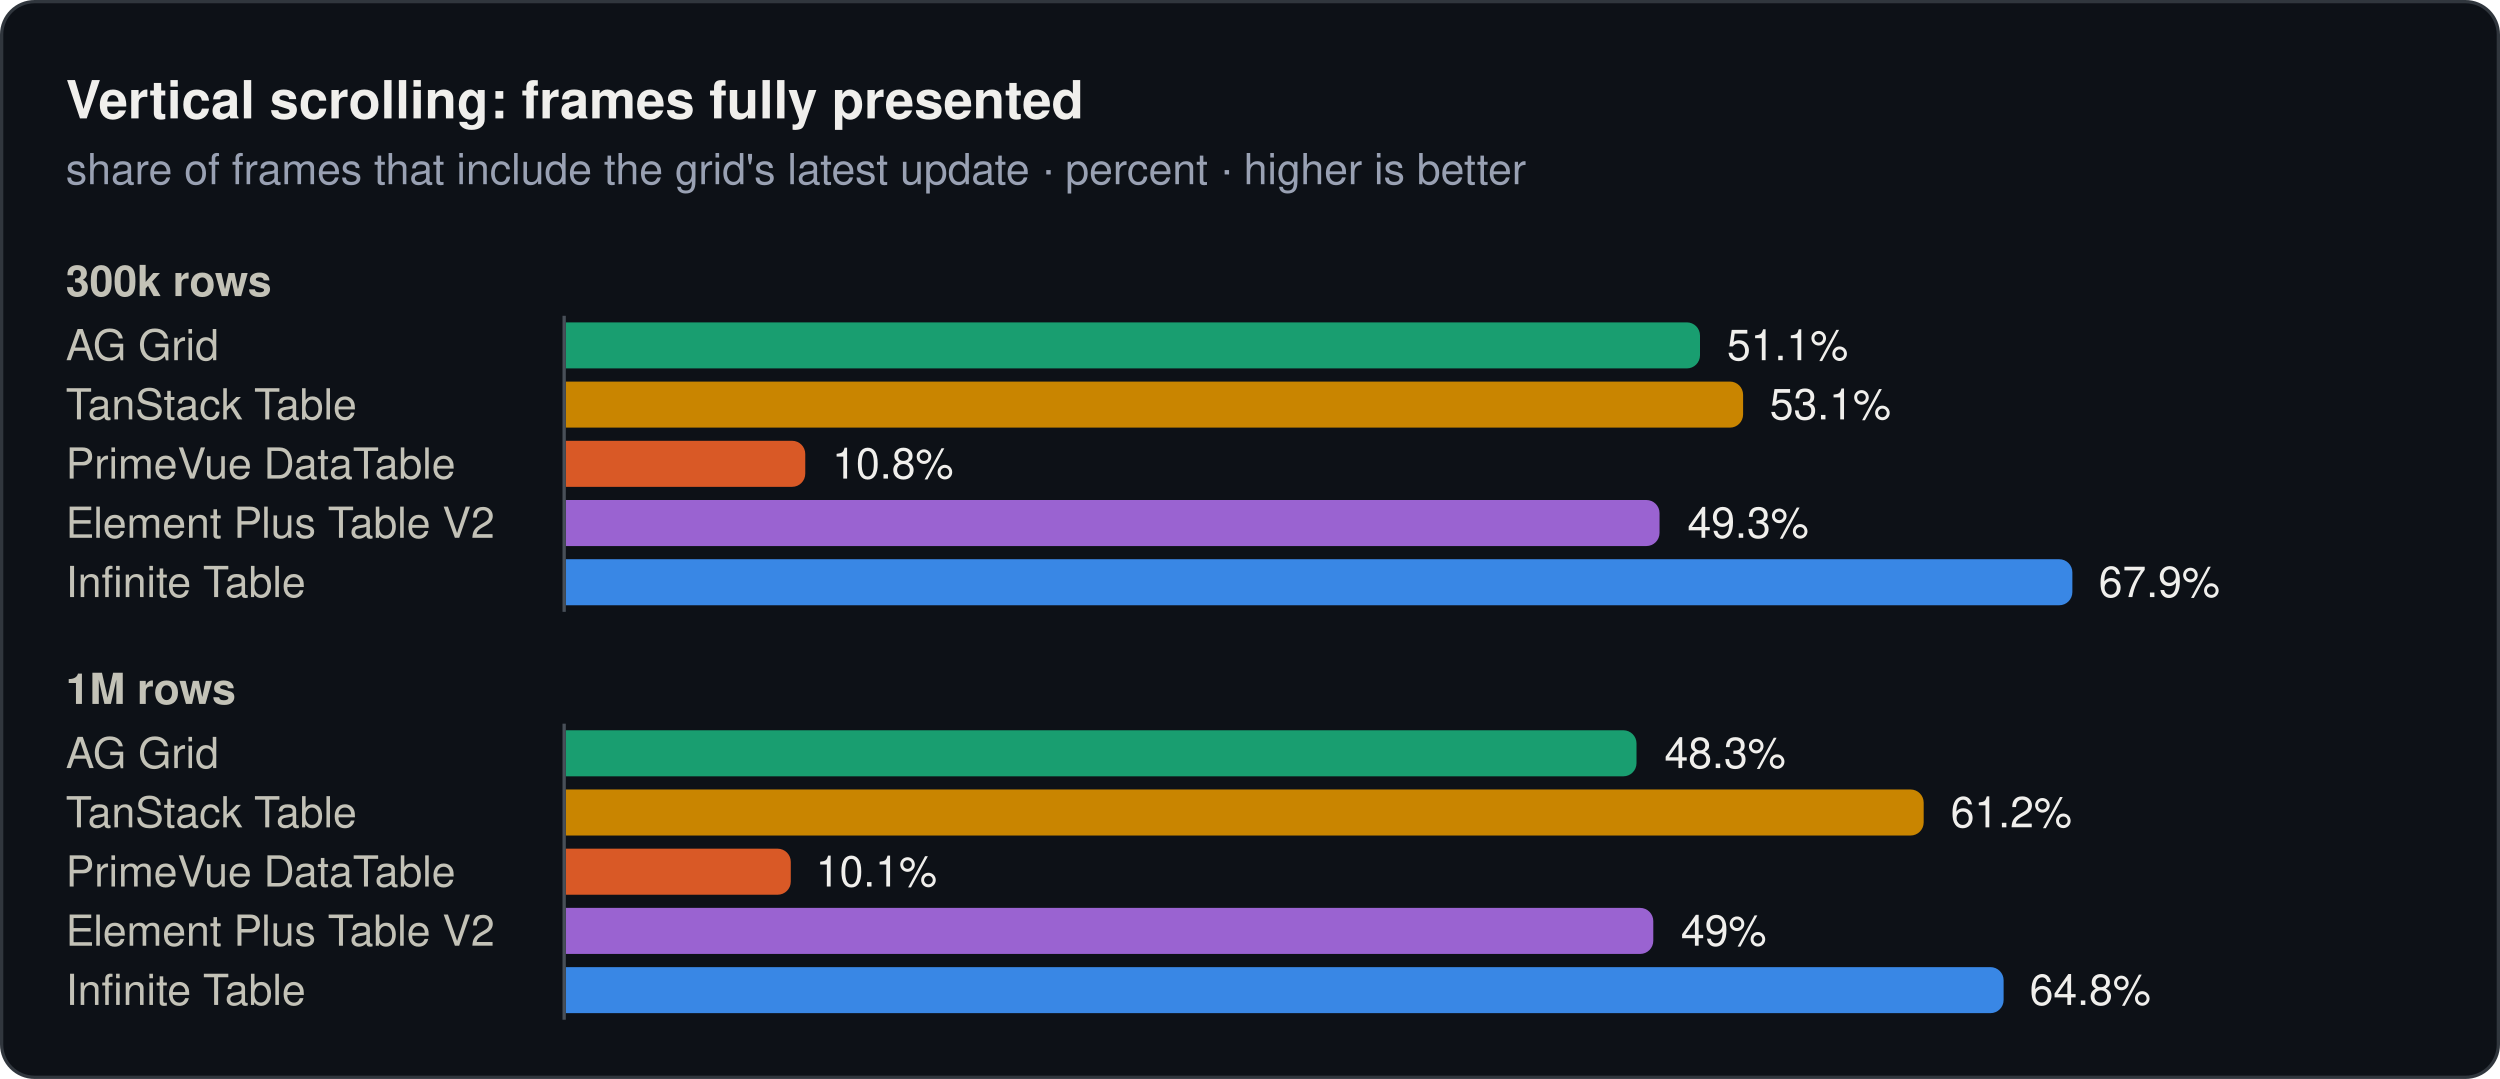
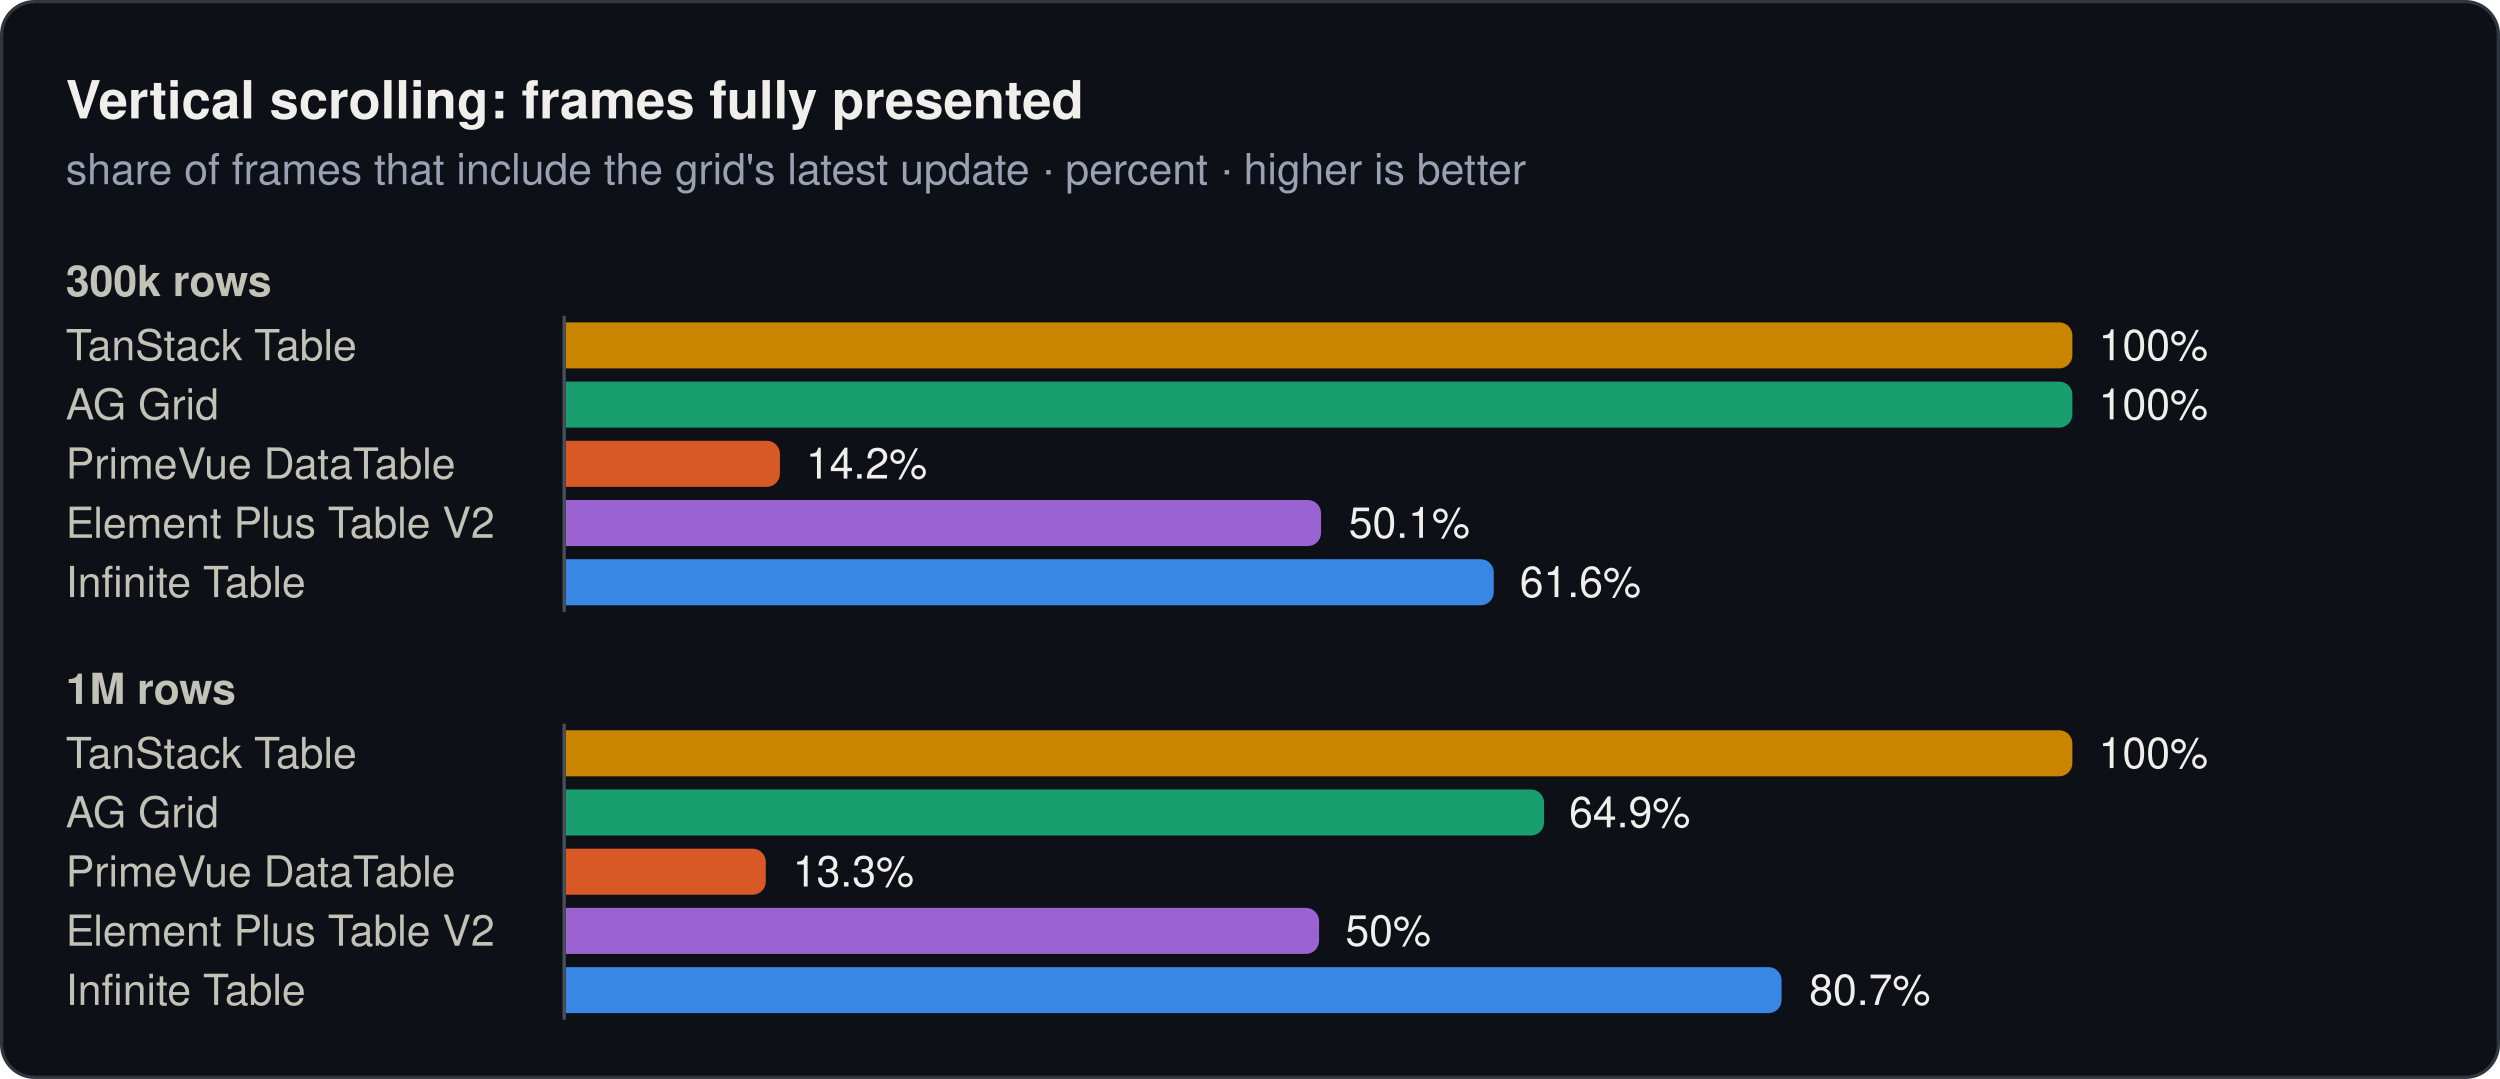
<svg xmlns="http://www.w3.org/2000/svg" width="760" height="328" viewBox="0 0 760 328" role="img">
  <rect x="0.5" y="0.5" width="759" height="327" rx="10" fill="#0d1117" stroke="#30363d" />
  <text x="20" y="36" font-family="system-ui, -apple-system, 'Segoe UI', Helvetica, Arial, sans-serif" font-size="16" font-weight="600" fill="#f0efec">Vertical scrolling: frames fully presented</text>
  <text x="20" y="56" font-family="system-ui, -apple-system, 'Segoe UI', Helvetica, Arial, sans-serif" font-size="13" fill="#99a1b3">share of frames that include the grid's latest update · percent · higher is better</text>
  <text x="20" y="90" font-family="system-ui, -apple-system, 'Segoe UI', Helvetica, Arial, sans-serif" font-size="13" font-weight="600" fill="#c3c2b7">300k rows</text>
-   <text x="20" y="109.5" font-family="system-ui, -apple-system, 'Segoe UI', Helvetica, Arial, sans-serif" font-size="13" fill="#c3c2b7">AG Grid</text>
-   <path d="M172,98H512.8a4,4 0 0 1 4,4V108a4,4 0 0 1 -4,4H172Z" fill="#199e70" />
-   <text x="525" y="109.5" font-family="system-ui, -apple-system, 'Segoe UI', Helvetica, Arial, sans-serif" font-size="13" fill="#f0efec">51.1%</text>
-   <text x="20" y="127.5" font-family="system-ui, -apple-system, 'Segoe UI', Helvetica, Arial, sans-serif" font-size="13" fill="#c3c2b7">TanStack Table</text>
-   <path d="M172,116H525.9a4,4 0 0 1 4,4V126a4,4 0 0 1 -4,4H172Z" fill="#c98500" />
-   <text x="538" y="127.5" font-family="system-ui, -apple-system, 'Segoe UI', Helvetica, Arial, sans-serif" font-size="13" fill="#f0efec">53.1%</text>
+   <text x="20" y="109.5" font-family="system-ui, -apple-system, 'Segoe UI', Helvetica, Arial, sans-serif" font-size="13" fill="#c3c2b7">TanStack Table</text>
+   <path d="M172,98H626a4,4 0 0 1 4,4V108a4,4 0 0 1 -4,4H172Z" fill="#c98500" />
+   <text x="638" y="109.5" font-family="system-ui, -apple-system, 'Segoe UI', Helvetica, Arial, sans-serif" font-size="13" fill="#f0efec">100%</text>
+   <text x="20" y="127.5" font-family="system-ui, -apple-system, 'Segoe UI', Helvetica, Arial, sans-serif" font-size="13" fill="#c3c2b7">AG Grid</text>
+   <path d="M172,116H626a4,4 0 0 1 4,4V126a4,4 0 0 1 -4,4H172Z" fill="#199e70" />
+   <text x="638" y="127.5" font-family="system-ui, -apple-system, 'Segoe UI', Helvetica, Arial, sans-serif" font-size="13" fill="#f0efec">100%</text>
  <text x="20" y="145.5" font-family="system-ui, -apple-system, 'Segoe UI', Helvetica, Arial, sans-serif" font-size="13" fill="#c3c2b7">PrimeVue DataTable</text>
-   <path d="M172,134H240.8a4,4 0 0 1 4,4V144a4,4 0 0 1 -4,4H172Z" fill="#d95926" />
-   <text x="253" y="145.5" font-family="system-ui, -apple-system, 'Segoe UI', Helvetica, Arial, sans-serif" font-size="13" fill="#f0efec">10.8%</text>
+   <path d="M172,134H233.1a4,4 0 0 1 4,4V144a4,4 0 0 1 -4,4H172Z" fill="#d95926" />
+   <text x="245" y="145.5" font-family="system-ui, -apple-system, 'Segoe UI', Helvetica, Arial, sans-serif" font-size="13" fill="#f0efec">14.2%</text>
  <text x="20" y="163.5" font-family="system-ui, -apple-system, 'Segoe UI', Helvetica, Arial, sans-serif" font-size="13" fill="#c3c2b7">Element Plus Table V2</text>
-   <path d="M172,152H500.5a4,4 0 0 1 4,4V162a4,4 0 0 1 -4,4H172Z" fill="#9a63d1" />
-   <text x="513" y="163.5" font-family="system-ui, -apple-system, 'Segoe UI', Helvetica, Arial, sans-serif" font-size="13" fill="#f0efec">49.3%</text>
+   <path d="M172,152H397.6a4,4 0 0 1 4,4V162a4,4 0 0 1 -4,4H172Z" fill="#9a63d1" />
+   <text x="410" y="163.5" font-family="system-ui, -apple-system, 'Segoe UI', Helvetica, Arial, sans-serif" font-size="13" fill="#f0efec">50.1%</text>
  <text x="20" y="181.5" font-family="system-ui, -apple-system, 'Segoe UI', Helvetica, Arial, sans-serif" font-size="13" fill="#c3c2b7">Infinite Table</text>
-   <path d="M172,170H626a4,4 0 0 1 4,4V180a4,4 0 0 1 -4,4H172Z" fill="#3987e5" />
-   <text x="638" y="181.5" font-family="system-ui, -apple-system, 'Segoe UI', Helvetica, Arial, sans-serif" font-size="13" fill="#f0efec">67.9%</text>
+   <path d="M172,170H450.1a4,4 0 0 1 4,4V180a4,4 0 0 1 -4,4H172Z" fill="#3987e5" />
+   <text x="462" y="181.5" font-family="system-ui, -apple-system, 'Segoe UI', Helvetica, Arial, sans-serif" font-size="13" fill="#f0efec">61.6%</text>
  <line x1="171.5" y1="96" x2="171.5" y2="186" stroke="#484f58" stroke-width="1" />
  <text x="20" y="214" font-family="system-ui, -apple-system, 'Segoe UI', Helvetica, Arial, sans-serif" font-size="13" font-weight="600" fill="#c3c2b7">1M rows</text>
-   <text x="20" y="233.5" font-family="system-ui, -apple-system, 'Segoe UI', Helvetica, Arial, sans-serif" font-size="13" fill="#c3c2b7">AG Grid</text>
-   <path d="M172,222H493.5a4,4 0 0 1 4,4V232a4,4 0 0 1 -4,4H172Z" fill="#199e70" />
-   <text x="506" y="233.5" font-family="system-ui, -apple-system, 'Segoe UI', Helvetica, Arial, sans-serif" font-size="13" fill="#f0efec">48.3%</text>
-   <text x="20" y="251.5" font-family="system-ui, -apple-system, 'Segoe UI', Helvetica, Arial, sans-serif" font-size="13" fill="#c3c2b7">TanStack Table</text>
-   <path d="M172,240H580.8a4,4 0 0 1 4,4V250a4,4 0 0 1 -4,4H172Z" fill="#c98500" />
-   <text x="593" y="251.5" font-family="system-ui, -apple-system, 'Segoe UI', Helvetica, Arial, sans-serif" font-size="13" fill="#f0efec">61.2%</text>
+   <text x="20" y="233.5" font-family="system-ui, -apple-system, 'Segoe UI', Helvetica, Arial, sans-serif" font-size="13" fill="#c3c2b7">TanStack Table</text>
+   <path d="M172,222H626a4,4 0 0 1 4,4V232a4,4 0 0 1 -4,4H172Z" fill="#c98500" />
+   <text x="638" y="233.5" font-family="system-ui, -apple-system, 'Segoe UI', Helvetica, Arial, sans-serif" font-size="13" fill="#f0efec">100%</text>
+   <text x="20" y="251.5" font-family="system-ui, -apple-system, 'Segoe UI', Helvetica, Arial, sans-serif" font-size="13" fill="#c3c2b7">AG Grid</text>
+   <path d="M172,240H465.4a4,4 0 0 1 4,4V250a4,4 0 0 1 -4,4H172Z" fill="#199e70" />
+   <text x="477" y="251.5" font-family="system-ui, -apple-system, 'Segoe UI', Helvetica, Arial, sans-serif" font-size="13" fill="#f0efec">64.9%</text>
  <text x="20" y="269.5" font-family="system-ui, -apple-system, 'Segoe UI', Helvetica, Arial, sans-serif" font-size="13" fill="#c3c2b7">PrimeVue DataTable</text>
-   <path d="M172,258H236.4a4,4 0 0 1 4,4V268a4,4 0 0 1 -4,4H172Z" fill="#d95926" />
-   <text x="248" y="269.5" font-family="system-ui, -apple-system, 'Segoe UI', Helvetica, Arial, sans-serif" font-size="13" fill="#f0efec">10.1%</text>
+   <path d="M172,258H228.8a4,4 0 0 1 4,4V268a4,4 0 0 1 -4,4H172Z" fill="#d95926" />
+   <text x="241" y="269.5" font-family="system-ui, -apple-system, 'Segoe UI', Helvetica, Arial, sans-serif" font-size="13" fill="#f0efec">13.3%</text>
  <text x="20" y="287.5" font-family="system-ui, -apple-system, 'Segoe UI', Helvetica, Arial, sans-serif" font-size="13" fill="#c3c2b7">Element Plus Table V2</text>
-   <path d="M172,276H498.6a4,4 0 0 1 4,4V286a4,4 0 0 1 -4,4H172Z" fill="#9a63d1" />
-   <text x="511" y="287.5" font-family="system-ui, -apple-system, 'Segoe UI', Helvetica, Arial, sans-serif" font-size="13" fill="#f0efec">49%</text>
+   <path d="M172,276H397a4,4 0 0 1 4,4V286a4,4 0 0 1 -4,4H172Z" fill="#9a63d1" />
+   <text x="409" y="287.5" font-family="system-ui, -apple-system, 'Segoe UI', Helvetica, Arial, sans-serif" font-size="13" fill="#f0efec">50%</text>
  <text x="20" y="305.5" font-family="system-ui, -apple-system, 'Segoe UI', Helvetica, Arial, sans-serif" font-size="13" fill="#c3c2b7">Infinite Table</text>
-   <path d="M172,294H605.1a4,4 0 0 1 4,4V304a4,4 0 0 1 -4,4H172Z" fill="#3987e5" />
-   <text x="617" y="305.5" font-family="system-ui, -apple-system, 'Segoe UI', Helvetica, Arial, sans-serif" font-size="13" fill="#f0efec">64.8%</text>
+   <path d="M172,294H537.6a4,4 0 0 1 4,4V304a4,4 0 0 1 -4,4H172Z" fill="#3987e5" />
+   <text x="550" y="305.5" font-family="system-ui, -apple-system, 'Segoe UI', Helvetica, Arial, sans-serif" font-size="13" fill="#f0efec">80.7%</text>
  <line x1="171.5" y1="220" x2="171.5" y2="310" stroke="#484f58" stroke-width="1" />
</svg>
